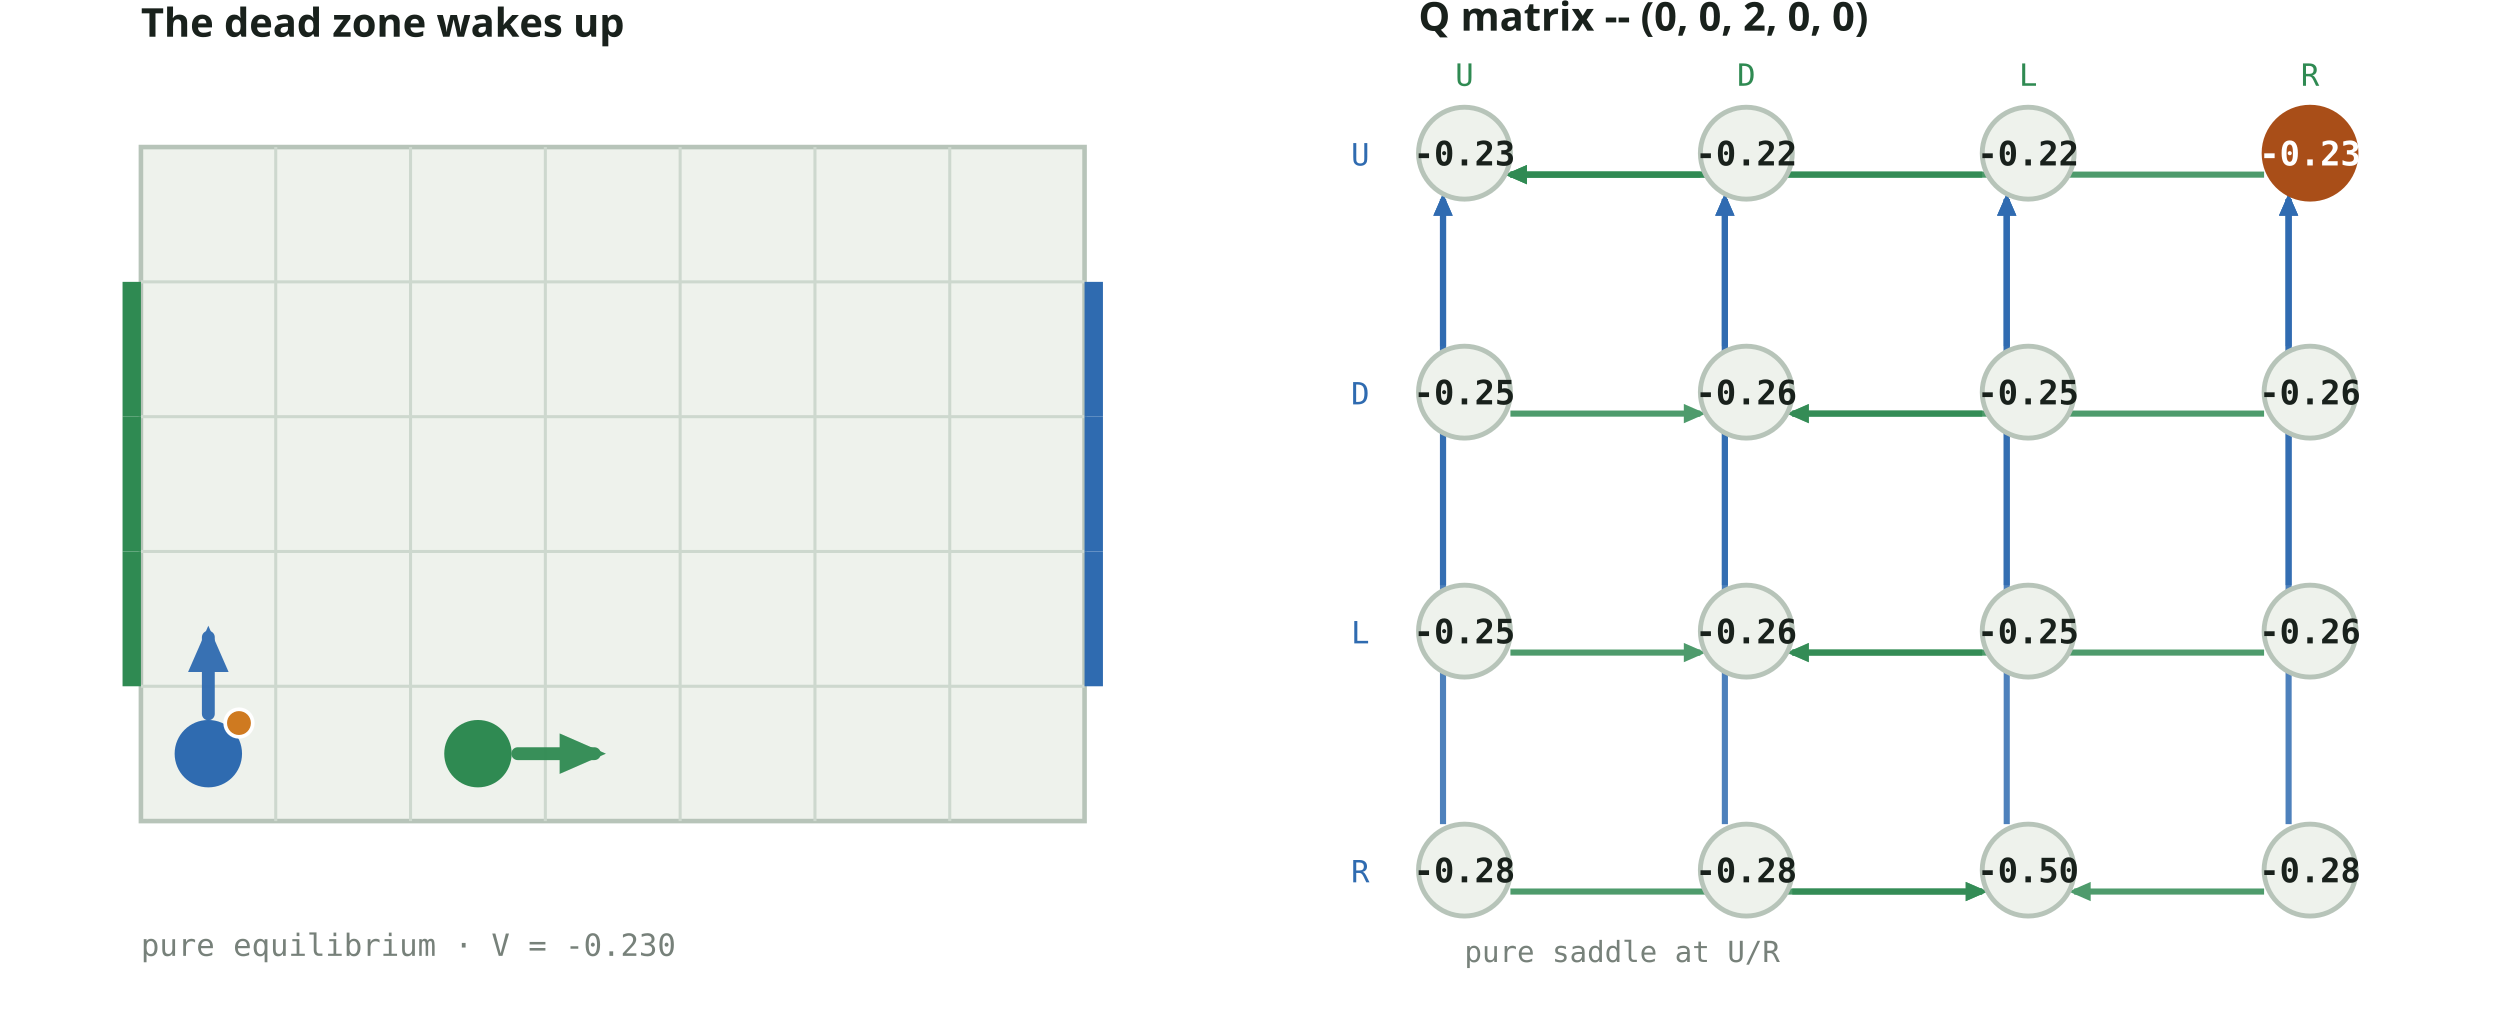
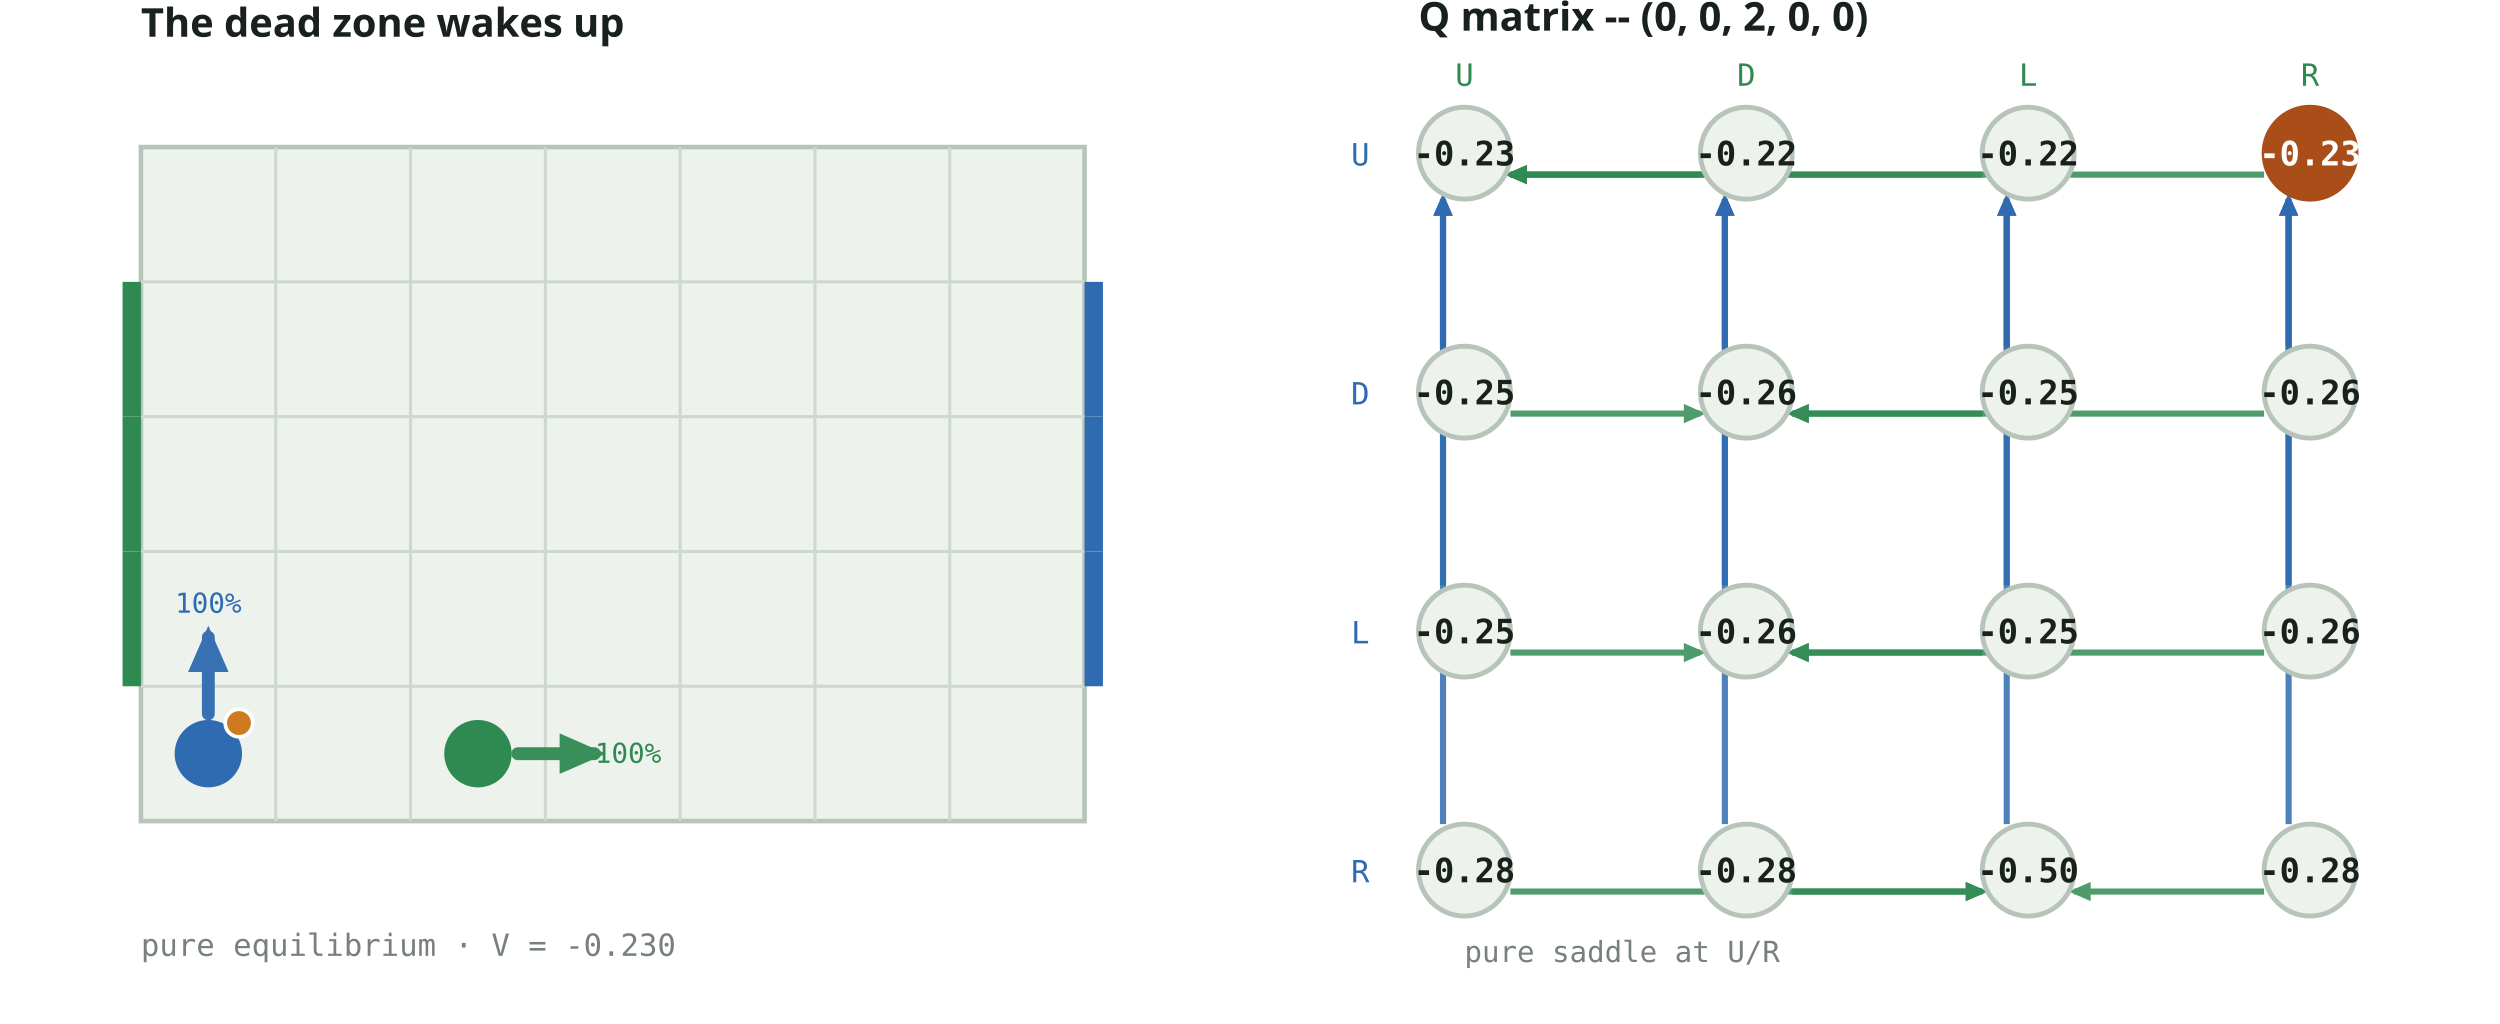
<svg xmlns="http://www.w3.org/2000/svg" viewBox="0 0 816 334" role="img" aria-label="panel">
  <g transform="translate(16.0 18.0)">
    <clipPath id="pnl0">
      <rect x="-16.0" y="-16.0" width="400.0" height="330.0" />
    </clipPath>
    <g clip-path="url(#pnl0)">
      <defs>
        <marker id="ah-2f6bb0" viewBox="0 0 8 8" refX="6" refY="4" markerWidth="3.6" markerHeight="3.6" orient="auto">
          <path d="M0 0.5 L8 4 L0 7.5 z" fill="var(--p0, #2f6bb0)" />
        </marker>
        <marker id="ah-2f8a52" viewBox="0 0 8 8" refX="6" refY="4" markerWidth="3.6" markerHeight="3.6" orient="auto">
          <path d="M0 0.5 L8 4 L0 7.5 z" fill="var(--p1, #2f8a52)" />
        </marker>
      </defs>
      <rect x="30" y="30" width="308" height="220" fill="var(--tint, #eef2ec)" stroke="var(--rule-strong, #b7c4b9)" stroke-width="1.5" />
      <line x1="74" y1="30" x2="74" y2="250" stroke="var(--rule, #cdd8ce)" stroke-width="1" />
      <line x1="118" y1="30" x2="118" y2="250" stroke="var(--rule, #cdd8ce)" stroke-width="1" />
      <line x1="162" y1="30" x2="162" y2="250" stroke="var(--rule, #cdd8ce)" stroke-width="1" />
      <line x1="206" y1="30" x2="206" y2="250" stroke="var(--rule, #cdd8ce)" stroke-width="1" />
      <line x1="250" y1="30" x2="250" y2="250" stroke="var(--rule, #cdd8ce)" stroke-width="1" />
      <line x1="294" y1="30" x2="294" y2="250" stroke="var(--rule, #cdd8ce)" stroke-width="1" />
      <line x1="30" y1="74" x2="338" y2="74" stroke="var(--rule, #cdd8ce)" stroke-width="1" />
      <line x1="30" y1="118" x2="338" y2="118" stroke="var(--rule, #cdd8ce)" stroke-width="1" />
      <line x1="30" y1="162" x2="338" y2="162" stroke="var(--rule, #cdd8ce)" stroke-width="1" />
      <line x1="30" y1="206" x2="338" y2="206" stroke="var(--rule, #cdd8ce)" stroke-width="1" />
      <rect x="24" y="162" width="6" height="44" fill="var(--p1, #2f8a52)" />
      <rect x="338" y="162" width="6" height="44" fill="var(--p0, #2f6bb0)" />
      <rect x="24" y="118" width="6" height="44" fill="var(--p1, #2f8a52)" />
      <rect x="338" y="118" width="6" height="44" fill="var(--p0, #2f6bb0)" />
      <rect x="24" y="74" width="6" height="44" fill="var(--p1, #2f8a52)" />
      <rect x="338" y="74" width="6" height="44" fill="var(--p0, #2f6bb0)" />
      <circle cx="52.0" cy="228.0" r="11" fill="var(--p0, #2f6bb0)" />
      <circle cx="140.0" cy="228.0" r="11" fill="var(--p1, #2f8a52)" />
      <circle cx="62.0" cy="218.0" r="4.5" fill="var(--ball, #cf7a20)" stroke="var(--paper, #ffffff)" stroke-width="1.2" />
      <line x1="52.0" y1="215.0" x2="52.0" y2="190.0" stroke="var(--p0, #2f6bb0)" stroke-width="4.2" stroke-linecap="round" opacity="0.95" marker-end="url(#ah-2f6bb0)" />
+       <text x="52.0" y="182.0" text-anchor="middle" font-family="ui-monospace,monospace" font-size="9" fill="var(--p0, #2f6bb0)">100%</text>
      <line x1="153.0" y1="228.0" x2="178.0" y2="228.0" stroke="var(--p1, #2f8a52)" stroke-width="4.2" stroke-linecap="round" opacity="0.95" marker-end="url(#ah-2f8a52)" />
+       <text x="189.0" y="231.0" text-anchor="middle" font-family="ui-monospace,monospace" font-size="9" fill="var(--p1, #2f8a52)">100%</text>
      <text x="30" y="294" font-family="ui-monospace,monospace" font-size="10" fill="var(--ink-faint, #77817a)">pure equilibrium · V = -0.230</text>
      <text x="30" y="-6" font-family="Barlow Semi Condensed,sans-serif" font-weight="600" font-size="13" fill="var(--ink, #19211c)">The dead zone wakes up</text>
    </g>
  </g>
  <g transform="translate(432.0 16.0)">
    <clipPath id="pnl1">
      <rect x="-16.0" y="-16.0" width="400.0" height="334.0" />
    </clipPath>
    <g clip-path="url(#pnl1)">
      <text x="31" y="-6" font-family="Barlow Semi Condensed,sans-serif" font-weight="600" font-size="13" fill="var(--ink, #19211c)">Q matrix -- (0, 0, 2, 0, 0)</text>
      <defs>
        <marker id="ah-2f6bb0" viewBox="0 0 8 8" refX="6" refY="4" markerWidth="3.6" markerHeight="3.6" orient="auto">
          <path d="M0 0.5 L8 4 L0 7.5 z" fill="var(--p0, #2f6bb0)" />
        </marker>
        <marker id="ah-2f8a52" viewBox="0 0 8 8" refX="6" refY="4" markerWidth="3.6" markerHeight="3.6" orient="auto">
          <path d="M0 0.5 L8 4 L0 7.5 z" fill="var(--p1, #2f8a52)" />
        </marker>
      </defs>
      <text x="46" y="12" text-anchor="middle" font-family="ui-monospace,monospace" font-size="10" fill="var(--p1, #2f8a52)">U</text>
      <text x="138" y="12" text-anchor="middle" font-family="ui-monospace,monospace" font-size="10" fill="var(--p1, #2f8a52)">D</text>
      <text x="230" y="12" text-anchor="middle" font-family="ui-monospace,monospace" font-size="10" fill="var(--p1, #2f8a52)">L</text>
      <text x="322" y="12" text-anchor="middle" font-family="ui-monospace,monospace" font-size="10" fill="var(--p1, #2f8a52)">R</text>
      <text x="12" y="38" text-anchor="middle" font-family="ui-monospace,monospace" font-size="10" fill="var(--p0, #2f6bb0)">U</text>
      <text x="12" y="116" text-anchor="middle" font-family="ui-monospace,monospace" font-size="10" fill="var(--p0, #2f6bb0)">D</text>
      <text x="12" y="194" text-anchor="middle" font-family="ui-monospace,monospace" font-size="10" fill="var(--p0, #2f6bb0)">L</text>
      <text x="12" y="272" text-anchor="middle" font-family="ui-monospace,monospace" font-size="10" fill="var(--p0, #2f6bb0)">R</text>
      <line x1="39.0" y1="97.0" x2="39.0" y2="49.0" stroke="var(--p0, #2f6bb0)" stroke-width="2" marker-end="url(#ah-2f6bb0)" opacity=".85" />
      <line x1="39.0" y1="175.0" x2="39.0" y2="49.0" stroke="var(--p0, #2f6bb0)" stroke-width="2" marker-end="url(#ah-2f6bb0)" opacity=".85" />
      <line x1="39.0" y1="253.0" x2="39.0" y2="49.0" stroke="var(--p0, #2f6bb0)" stroke-width="2" marker-end="url(#ah-2f6bb0)" opacity=".85" />
      <line x1="131.0" y1="97.0" x2="131.0" y2="49.0" stroke="var(--p0, #2f6bb0)" stroke-width="2" marker-end="url(#ah-2f6bb0)" opacity=".85" />
      <line x1="131.0" y1="175.0" x2="131.0" y2="49.0" stroke="var(--p0, #2f6bb0)" stroke-width="2" marker-end="url(#ah-2f6bb0)" opacity=".85" />
      <line x1="131.0" y1="253.0" x2="131.0" y2="49.0" stroke="var(--p0, #2f6bb0)" stroke-width="2" marker-end="url(#ah-2f6bb0)" opacity=".85" />
      <line x1="223.0" y1="97.0" x2="223.0" y2="49.0" stroke="var(--p0, #2f6bb0)" stroke-width="2" marker-end="url(#ah-2f6bb0)" opacity=".85" />
      <line x1="223.0" y1="175.0" x2="223.0" y2="49.0" stroke="var(--p0, #2f6bb0)" stroke-width="2" marker-end="url(#ah-2f6bb0)" opacity=".85" />
      <line x1="223.0" y1="253.0" x2="223.0" y2="49.0" stroke="var(--p0, #2f6bb0)" stroke-width="2" marker-end="url(#ah-2f6bb0)" opacity=".85" />
      <line x1="315.0" y1="97.0" x2="315.0" y2="49.0" stroke="var(--p0, #2f6bb0)" stroke-width="2" marker-end="url(#ah-2f6bb0)" opacity=".85" />
      <line x1="315.0" y1="175.0" x2="315.0" y2="49.0" stroke="var(--p0, #2f6bb0)" stroke-width="2" marker-end="url(#ah-2f6bb0)" opacity=".85" />
      <line x1="315.0" y1="253.0" x2="315.0" y2="49.0" stroke="var(--p0, #2f6bb0)" stroke-width="2" marker-end="url(#ah-2f6bb0)" opacity=".85" />
      <line x1="123.0" y1="41.0" x2="61.0" y2="41.0" stroke="var(--p1, #2f8a52)" stroke-width="2" marker-end="url(#ah-2f8a52)" opacity=".85" />
      <line x1="215.0" y1="41.0" x2="61.0" y2="41.0" stroke="var(--p1, #2f8a52)" stroke-width="2" marker-end="url(#ah-2f8a52)" opacity=".85" />
      <line x1="307.0" y1="41.0" x2="61.0" y2="41.0" stroke="var(--p1, #2f8a52)" stroke-width="2" marker-end="url(#ah-2f8a52)" opacity=".85" />
      <line x1="61.0" y1="119.0" x2="123.0" y2="119.0" stroke="var(--p1, #2f8a52)" stroke-width="2" marker-end="url(#ah-2f8a52)" opacity=".85" />
      <line x1="215.0" y1="119.0" x2="153.0" y2="119.0" stroke="var(--p1, #2f8a52)" stroke-width="2" marker-end="url(#ah-2f8a52)" opacity=".85" />
      <line x1="307.0" y1="119.0" x2="153.0" y2="119.0" stroke="var(--p1, #2f8a52)" stroke-width="2" marker-end="url(#ah-2f8a52)" opacity=".85" />
      <line x1="61.0" y1="197.0" x2="123.0" y2="197.0" stroke="var(--p1, #2f8a52)" stroke-width="2" marker-end="url(#ah-2f8a52)" opacity=".85" />
      <line x1="215.0" y1="197.0" x2="153.0" y2="197.0" stroke="var(--p1, #2f8a52)" stroke-width="2" marker-end="url(#ah-2f8a52)" opacity=".85" />
      <line x1="307.0" y1="197.0" x2="153.0" y2="197.0" stroke="var(--p1, #2f8a52)" stroke-width="2" marker-end="url(#ah-2f8a52)" opacity=".85" />
      <line x1="61.0" y1="275.0" x2="215.0" y2="275.0" stroke="var(--p1, #2f8a52)" stroke-width="2" marker-end="url(#ah-2f8a52)" opacity=".85" />
      <line x1="153.0" y1="275.0" x2="215.0" y2="275.0" stroke="var(--p1, #2f8a52)" stroke-width="2" marker-end="url(#ah-2f8a52)" opacity=".85" />
      <line x1="307.0" y1="275.0" x2="245.0" y2="275.0" stroke="var(--p1, #2f8a52)" stroke-width="2" marker-end="url(#ah-2f8a52)" opacity=".85" />
      <circle cx="46.0" cy="34.0" r="15" fill="var(--tint, #eef2ec)" stroke="var(--rule-strong, #b7c4b9)" stroke-width="1.6" />
      <text x="46.0" y="38.0" text-anchor="middle" font-family="ui-monospace,monospace" font-weight="600" font-size="11" fill="var(--ink, #19211c)">-0.23</text>
      <circle cx="138.0" cy="34.0" r="15" fill="var(--tint, #eef2ec)" stroke="var(--rule-strong, #b7c4b9)" stroke-width="1.6" />
      <text x="138.0" y="38.0" text-anchor="middle" font-family="ui-monospace,monospace" font-weight="600" font-size="11" fill="var(--ink, #19211c)">-0.22</text>
      <circle cx="230.0" cy="34.0" r="15" fill="var(--tint, #eef2ec)" stroke="var(--rule-strong, #b7c4b9)" stroke-width="1.6" />
      <text x="230.0" y="38.0" text-anchor="middle" font-family="ui-monospace,monospace" font-weight="600" font-size="11" fill="var(--ink, #19211c)">-0.22</text>
      <circle cx="322.0" cy="34.0" r="15" fill="#a94e18" stroke="#a94e18" stroke-width="1.6" />
      <text x="322.0" y="38.0" text-anchor="middle" font-family="ui-monospace,monospace" font-weight="600" font-size="11" fill="var(--paper, #ffffff)">-0.23</text>
      <circle cx="46.0" cy="112.0" r="15" fill="var(--tint, #eef2ec)" stroke="var(--rule-strong, #b7c4b9)" stroke-width="1.6" />
      <text x="46.0" y="116.0" text-anchor="middle" font-family="ui-monospace,monospace" font-weight="600" font-size="11" fill="var(--ink, #19211c)">-0.25</text>
      <circle cx="138.0" cy="112.0" r="15" fill="var(--tint, #eef2ec)" stroke="var(--rule-strong, #b7c4b9)" stroke-width="1.6" />
      <text x="138.0" y="116.0" text-anchor="middle" font-family="ui-monospace,monospace" font-weight="600" font-size="11" fill="var(--ink, #19211c)">-0.26</text>
      <circle cx="230.0" cy="112.0" r="15" fill="var(--tint, #eef2ec)" stroke="var(--rule-strong, #b7c4b9)" stroke-width="1.6" />
      <text x="230.0" y="116.0" text-anchor="middle" font-family="ui-monospace,monospace" font-weight="600" font-size="11" fill="var(--ink, #19211c)">-0.25</text>
      <circle cx="322.0" cy="112.0" r="15" fill="var(--tint, #eef2ec)" stroke="var(--rule-strong, #b7c4b9)" stroke-width="1.6" />
      <text x="322.0" y="116.0" text-anchor="middle" font-family="ui-monospace,monospace" font-weight="600" font-size="11" fill="var(--ink, #19211c)">-0.26</text>
      <circle cx="46.0" cy="190.0" r="15" fill="var(--tint, #eef2ec)" stroke="var(--rule-strong, #b7c4b9)" stroke-width="1.6" />
      <text x="46.0" y="194.0" text-anchor="middle" font-family="ui-monospace,monospace" font-weight="600" font-size="11" fill="var(--ink, #19211c)">-0.25</text>
      <circle cx="138.0" cy="190.0" r="15" fill="var(--tint, #eef2ec)" stroke="var(--rule-strong, #b7c4b9)" stroke-width="1.6" />
      <text x="138.0" y="194.0" text-anchor="middle" font-family="ui-monospace,monospace" font-weight="600" font-size="11" fill="var(--ink, #19211c)">-0.26</text>
      <circle cx="230.0" cy="190.0" r="15" fill="var(--tint, #eef2ec)" stroke="var(--rule-strong, #b7c4b9)" stroke-width="1.6" />
      <text x="230.0" y="194.0" text-anchor="middle" font-family="ui-monospace,monospace" font-weight="600" font-size="11" fill="var(--ink, #19211c)">-0.25</text>
      <circle cx="322.0" cy="190.0" r="15" fill="var(--tint, #eef2ec)" stroke="var(--rule-strong, #b7c4b9)" stroke-width="1.6" />
      <text x="322.0" y="194.0" text-anchor="middle" font-family="ui-monospace,monospace" font-weight="600" font-size="11" fill="var(--ink, #19211c)">-0.26</text>
      <circle cx="46.0" cy="268.0" r="15" fill="var(--tint, #eef2ec)" stroke="var(--rule-strong, #b7c4b9)" stroke-width="1.6" />
      <text x="46.0" y="272.0" text-anchor="middle" font-family="ui-monospace,monospace" font-weight="600" font-size="11" fill="var(--ink, #19211c)">-0.28</text>
      <circle cx="138.0" cy="268.0" r="15" fill="var(--tint, #eef2ec)" stroke="var(--rule-strong, #b7c4b9)" stroke-width="1.6" />
      <text x="138.0" y="272.0" text-anchor="middle" font-family="ui-monospace,monospace" font-weight="600" font-size="11" fill="var(--ink, #19211c)">-0.28</text>
      <circle cx="230.0" cy="268.0" r="15" fill="var(--tint, #eef2ec)" stroke="var(--rule-strong, #b7c4b9)" stroke-width="1.6" />
      <text x="230.0" y="272.0" text-anchor="middle" font-family="ui-monospace,monospace" font-weight="600" font-size="11" fill="var(--ink, #19211c)">-0.50</text>
      <circle cx="322.0" cy="268.0" r="15" fill="var(--tint, #eef2ec)" stroke="var(--rule-strong, #b7c4b9)" stroke-width="1.6" />
      <text x="322.0" y="272.0" text-anchor="middle" font-family="ui-monospace,monospace" font-weight="600" font-size="11" fill="var(--ink, #19211c)">-0.28</text>
      <text x="46" y="298" font-family="ui-monospace,monospace" font-size="9.5" fill="var(--ink-faint, #77817a)">pure saddle at U/R</text>
    </g>
  </g>
</svg>
